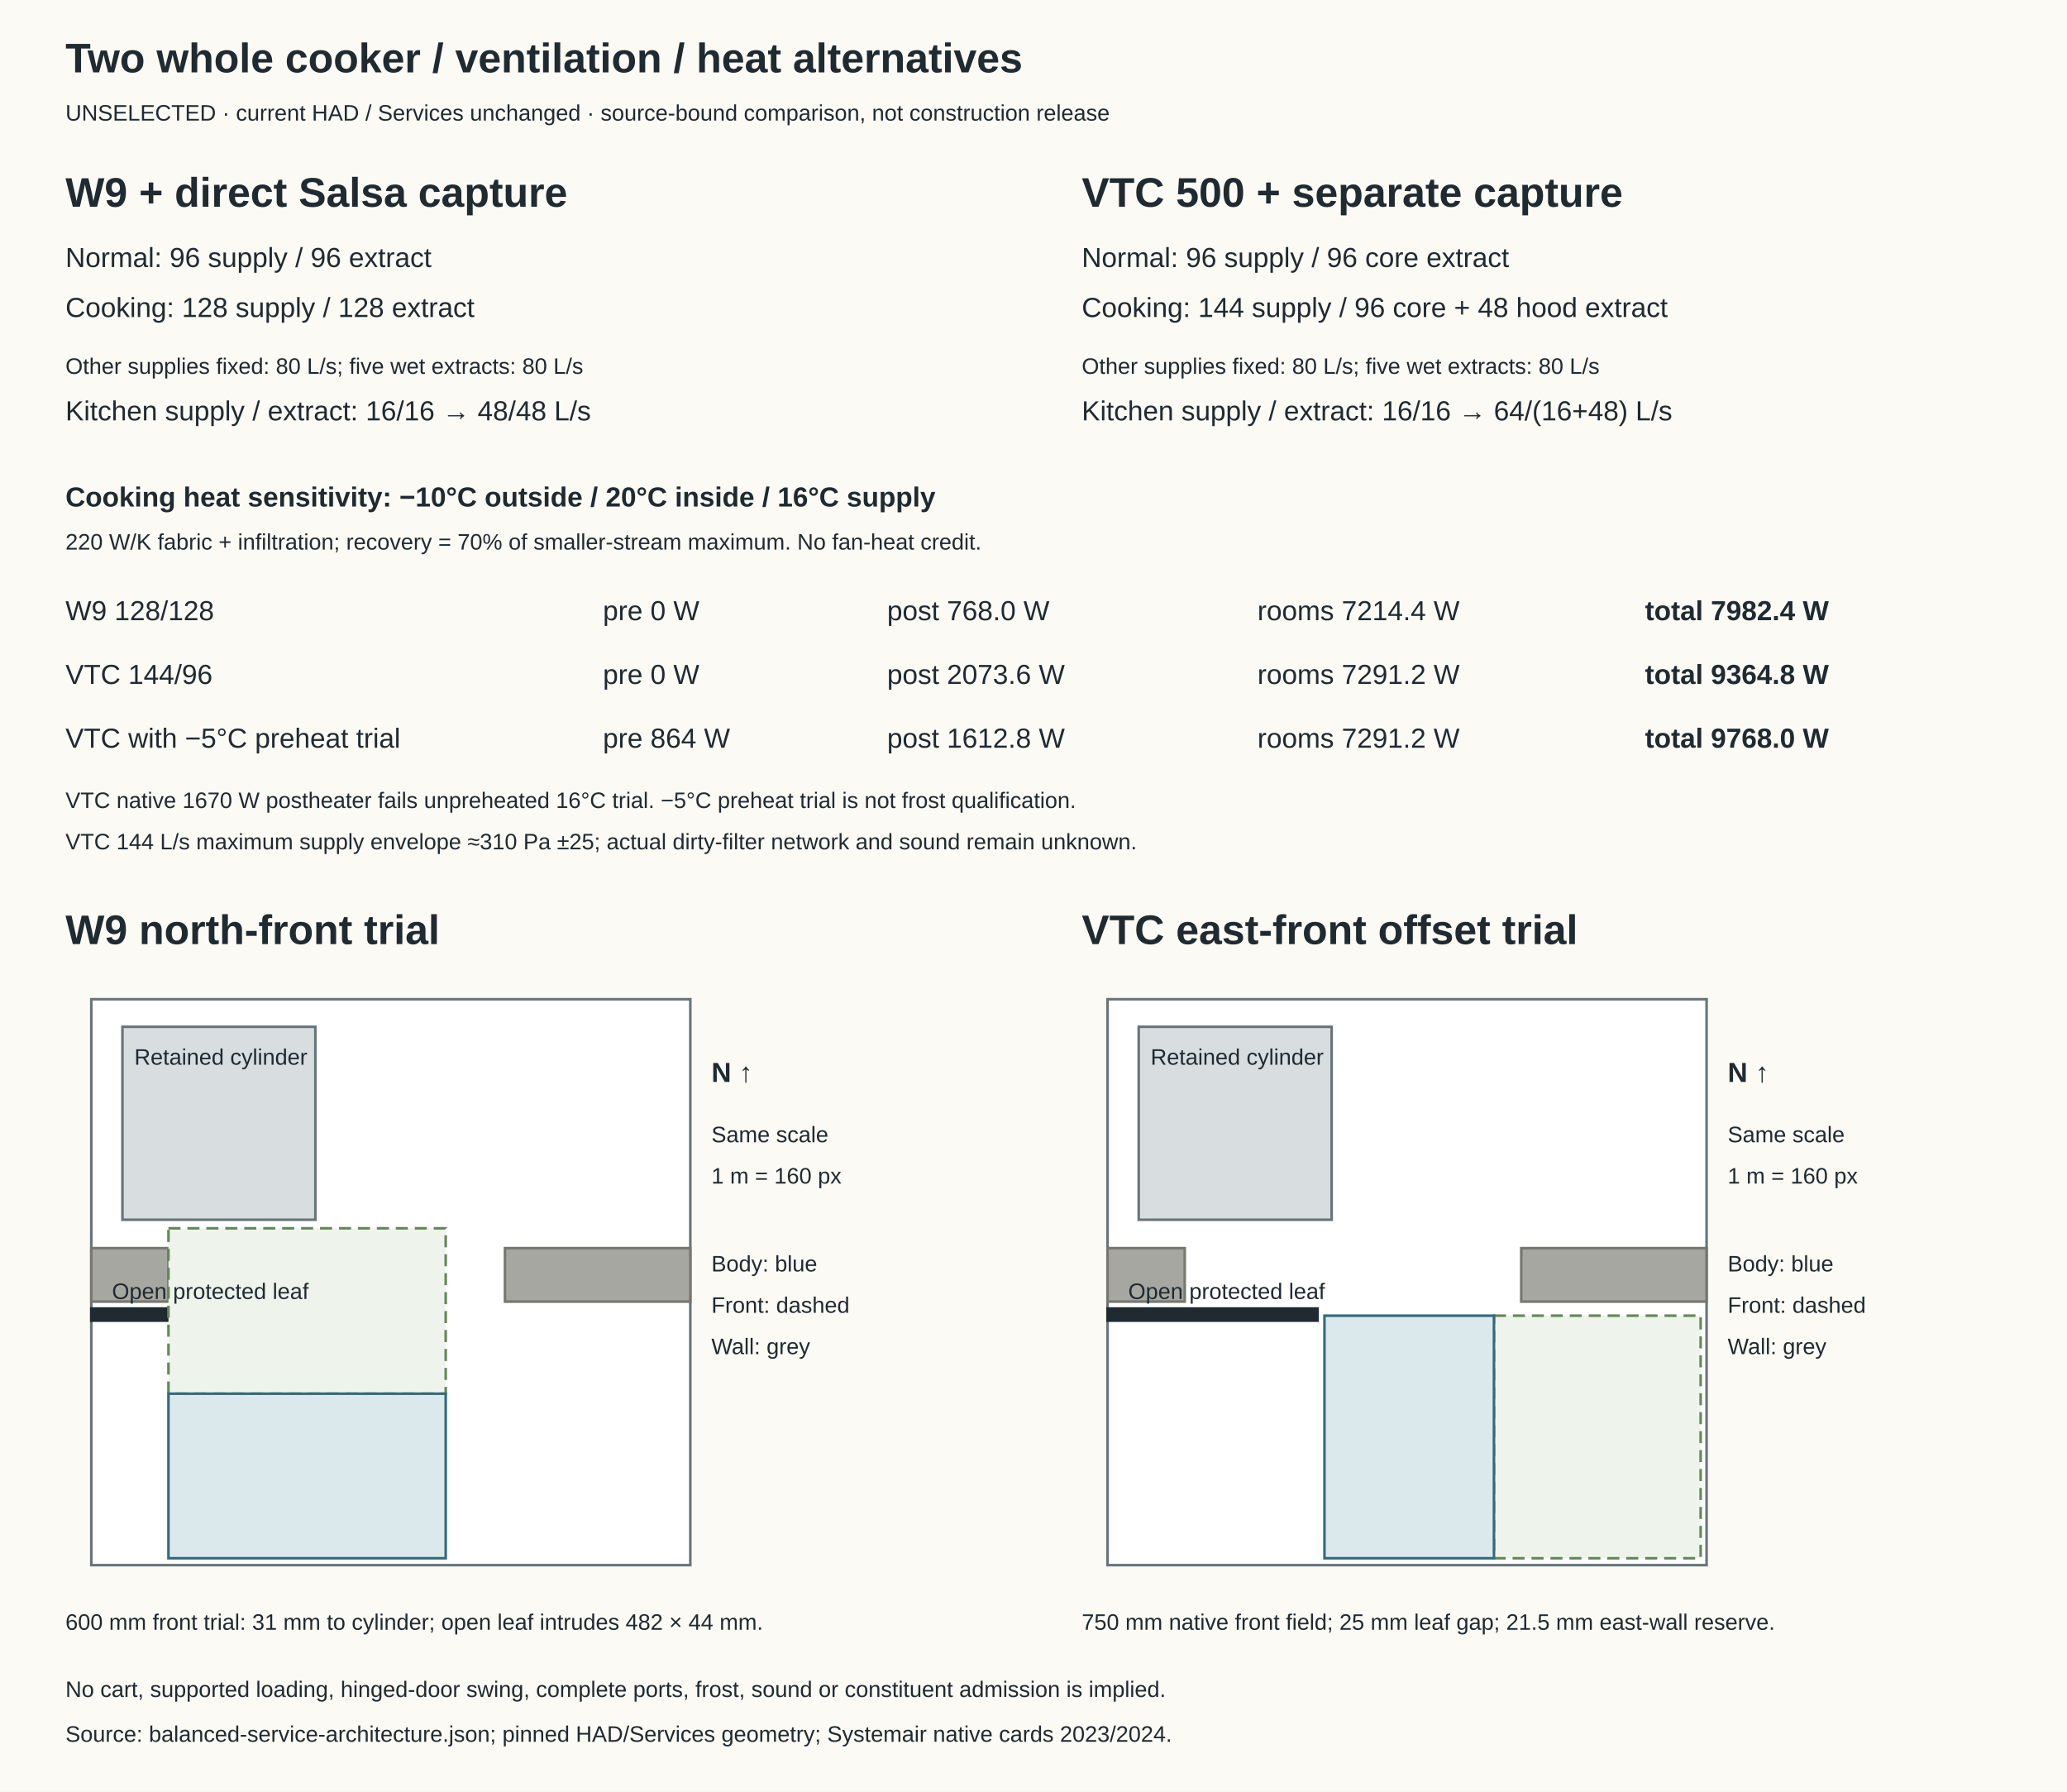
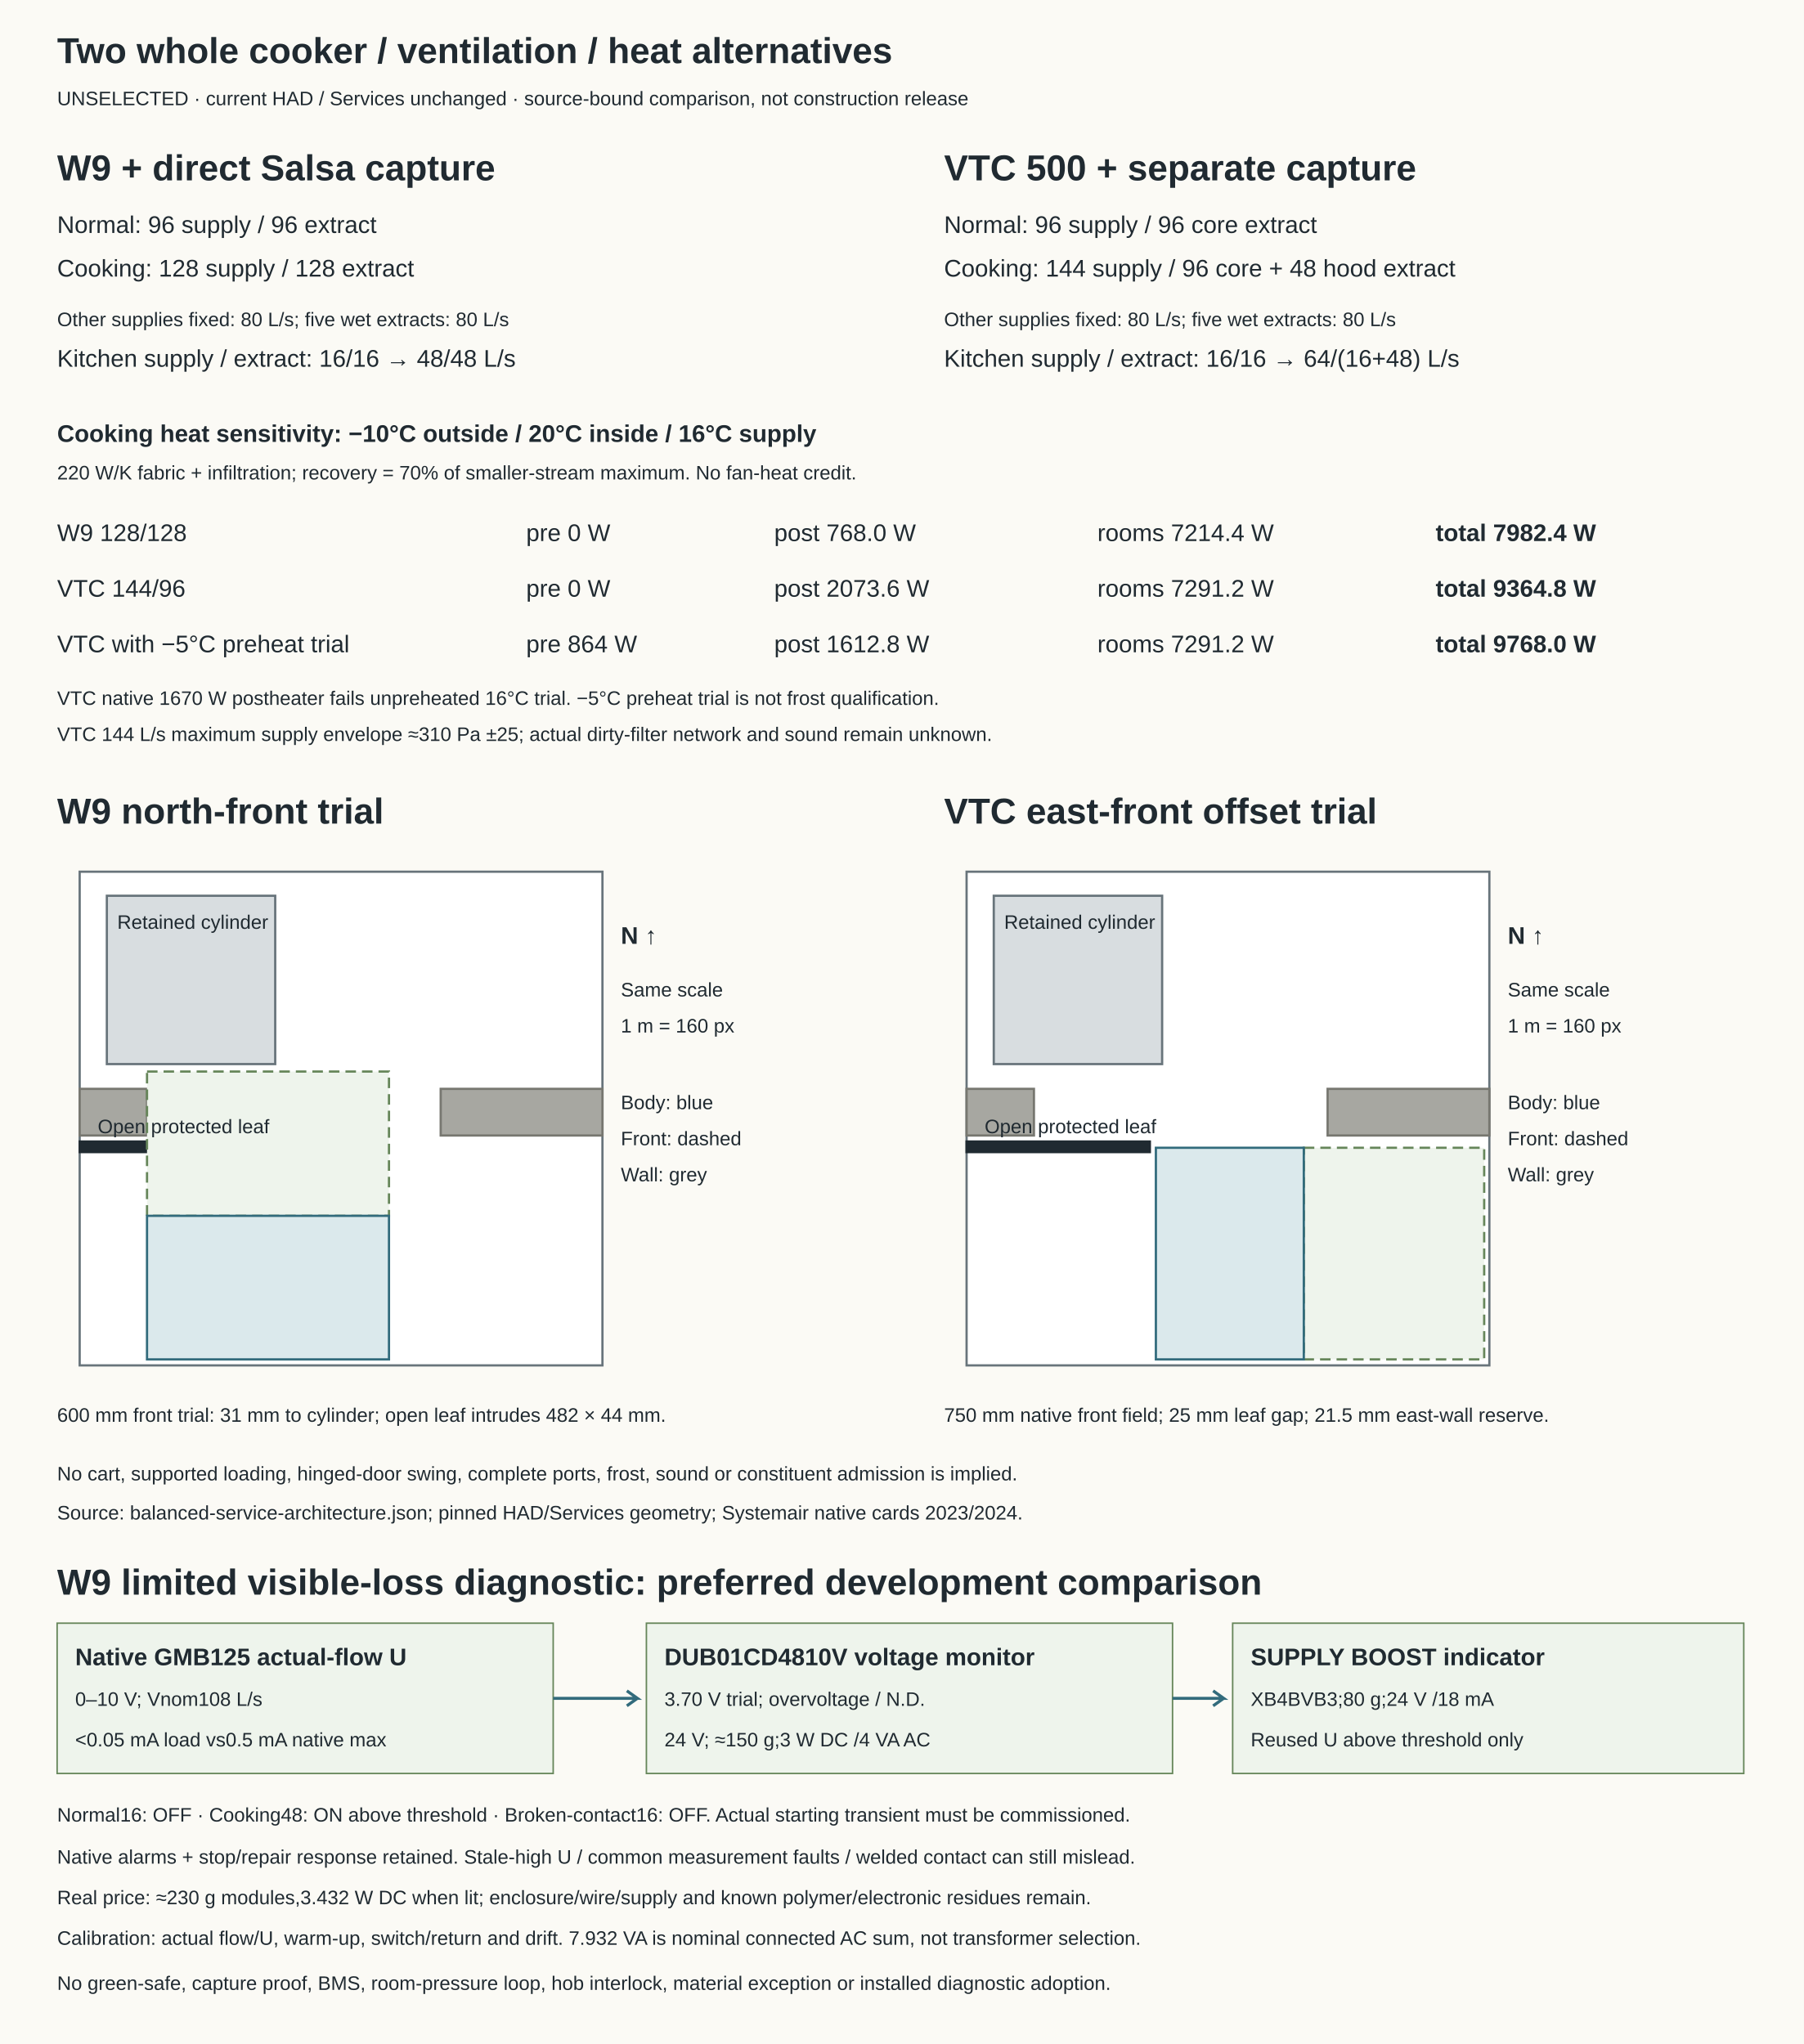
- <svg xmlns="http://www.w3.org/2000/svg" width="1200" height="1040" viewBox="0 0 1200 1040">
-   <rect width="1200" height="1040" fill="#fbfaf5" />
+ <svg xmlns="http://www.w3.org/2000/svg" width="1200" height="1360" viewBox="0 0 1200 1360">
+   <rect width="1200" height="1360" fill="#fbfaf5" />
  <style>text{font-family:Arial,sans-serif;fill:#202a31;font-size:16px}.h{font-size:24px;font-weight:700}.s{font-size:13px}.b{font-weight:700}</style>
  <text x="38" y="42" class="h">Two whole cooker / ventilation / heat alternatives</text>
  <text x="38" y="70" class="s">UNSELECTED · current HAD / Services unchanged · source-bound comparison, not construction release</text>
  <text x="38" y="120" class="h">W9 + direct Salsa capture</text>
  <text x="38" y="155" class="">Normal: 96 supply / 96 extract</text>
  <text x="38" y="184" class="">Cooking: 128 supply / 128 extract</text>
  <text x="38" y="217" class="s">Other supplies fixed: 80 L/s; five wet extracts: 80 L/s</text>
  <text x="38" y="244" class="">Kitchen supply / extract: 16/16 → 48/48 L/s</text>
  <text x="628" y="120" class="h">VTC 500 + separate capture</text>
  <text x="628" y="155" class="">Normal: 96 supply / 96 core extract</text>
  <text x="628" y="184" class="">Cooking: 144 supply / 96 core + 48 hood extract</text>
  <text x="628" y="217" class="s">Other supplies fixed: 80 L/s; five wet extracts: 80 L/s</text>
  <text x="628" y="244" class="">Kitchen supply / extract: 16/16 → 64/(16+48) L/s</text>
  <text x="38" y="294" class="b">Cooking heat sensitivity: −10°C outside / 20°C inside / 16°C supply</text>
  <text x="38" y="319" class="s">220 W/K fabric + infiltration; recovery = 70% of smaller-stream maximum. No fan-heat credit.</text>
  <text x="38" y="360" class="">W9 128/128</text>
  <text x="350" y="360" class="">pre 0 W</text>
  <text x="515" y="360" class="">post 768.0 W</text>
  <text x="730" y="360" class="">rooms 7214.4 W</text>
  <text x="955" y="360" class="b">total 7982.4 W</text>
  <text x="38" y="397" class="">VTC 144/96</text>
  <text x="350" y="397" class="">pre 0 W</text>
  <text x="515" y="397" class="">post 2073.6 W</text>
  <text x="730" y="397" class="">rooms 7291.2 W</text>
  <text x="955" y="397" class="b">total 9364.8 W</text>
  <text x="38" y="434" class="">VTC with −5°C preheat trial</text>
  <text x="350" y="434" class="">pre 864 W</text>
  <text x="515" y="434" class="">post 1612.8 W</text>
  <text x="730" y="434" class="">rooms 7291.2 W</text>
  <text x="955" y="434" class="b">total 9768.0 W</text>
  <text x="38" y="469" class="s">VTC native 1670 W postheater fails unpreheated 16°C trial. −5°C preheat trial is not frost qualification.</text>
  <text x="38" y="493" class="s">VTC 144 L/s maximum supply envelope ≈310 Pa ±25; actual dirty-filter network and sound remain unknown.</text>
  <text x="38" y="548" class="h">W9 north-front trial</text>
  <rect x="53.00" y="580.00" width="347.76" height="328.48" fill="#ffffff" stroke="#68747b" stroke-width="1.5" />
  <rect x="53.00" y="724.48" width="44.80" height="31.04" fill="#a7a7a1" stroke="#777770" stroke-width="1.5" />
  <rect x="293.16" y="724.48" width="107.60" height="31.04" fill="#a7a7a1" stroke="#777770" stroke-width="1.5" />
  <rect x="71.08" y="596.00" width="112.00" height="112.00" fill="#d8dde0" stroke="#68747b" stroke-width="1.5" />
  <rect x="53.00" y="759.52" width="121.92" height="7.04" fill="#202a31" stroke="#202a31" stroke-width="1.5" />
  <rect x="97.80" y="712.96" width="160.96" height="96.00" fill="#eef4ec" stroke="#66865a" stroke-width="1.5" stroke-dasharray="7 4" />
  <rect x="97.80" y="808.96" width="160.96" height="95.52" fill="#dbe9ec" stroke="#326b7c" stroke-width="1.5" />
  <text x="78" y="618" class="s">Retained cylinder</text>
  <text x="65" y="754" class="s">Open protected leaf</text>
  <text x="413" y="628" class="b">N ↑</text>
  <text x="413" y="663" class="s">Same scale</text>
  <text x="413" y="687" class="s">1 m = 160 px</text>
  <text x="413" y="738" class="s">Body: blue</text>
  <text x="413" y="762" class="s">Front: dashed</text>
  <text x="413" y="786" class="s">Wall: grey</text>
  <text x="38" y="946" class="s">600 mm front trial: 31 mm to cylinder; open leaf intrudes 482 × 44 mm.</text>
  <text x="628" y="548" class="h">VTC east-front offset trial</text>
  <rect x="643.00" y="580.00" width="347.76" height="328.48" fill="#ffffff" stroke="#68747b" stroke-width="1.5" />
  <rect x="643.00" y="724.48" width="44.80" height="31.04" fill="#a7a7a1" stroke="#777770" stroke-width="1.5" />
  <rect x="883.16" y="724.48" width="107.60" height="31.04" fill="#a7a7a1" stroke="#777770" stroke-width="1.5" />
  <rect x="661.08" y="596.00" width="112.00" height="112.00" fill="#d8dde0" stroke="#68747b" stroke-width="1.5" />
  <rect x="643.00" y="759.52" width="121.92" height="7.04" fill="#202a31" stroke="#202a31" stroke-width="1.5" />
  <rect x="867.32" y="763.68" width="120.00" height="140.80" fill="#eef4ec" stroke="#66865a" stroke-width="1.5" stroke-dasharray="7 4" />
  <rect x="768.92" y="763.68" width="98.40" height="140.80" fill="#dbe9ec" stroke="#326b7c" stroke-width="1.5" />
  <text x="668" y="618" class="s">Retained cylinder</text>
  <text x="655" y="754" class="s">Open protected leaf</text>
  <text x="1003" y="628" class="b">N ↑</text>
  <text x="1003" y="663" class="s">Same scale</text>
  <text x="1003" y="687" class="s">1 m = 160 px</text>
  <text x="1003" y="738" class="s">Body: blue</text>
  <text x="1003" y="762" class="s">Front: dashed</text>
  <text x="1003" y="786" class="s">Wall: grey</text>
  <text x="628" y="946" class="s">750 mm native front field; 25 mm leaf gap; 21.5 mm east-wall reserve.</text>
  <text x="38" y="985" class="s">No cart, supported loading, hinged-door swing, complete ports, frost, sound or constituent admission is implied.</text>
  <text x="38" y="1011" class="s">Source: balanced-service-architecture.json; pinned HAD/Services geometry; Systemair native cards 2023/2024.</text>
+   <text x="38" y="1061" class="h">W9 limited visible-loss diagnostic: preferred development comparison</text>
+   <rect x="38" y="1080" width="330" height="100" fill="#eef4ec" stroke="#66865a" />
+   <text x="50" y="1108" class="b">Native GMB125 actual-flow U</text>
+   <text x="50" y="1135" class="s">0–10 V; Vnom108 L/s</text>
+   <text x="50" y="1162" class="s">&lt;0.05 mA load vs0.5 mA native max</text>
+   <rect x="430" y="1080" width="350" height="100" fill="#eef4ec" stroke="#66865a" />
+   <text x="442" y="1108" class="b">DUB01CD4810V voltage monitor</text>
+   <text x="442" y="1135" class="s">3.70 V trial; overvoltage / N.D.</text>
+   <text x="442" y="1162" class="s">24 V; ≈150 g;3 W DC /4 VA AC</text>
+   <rect x="820" y="1080" width="340" height="100" fill="#eef4ec" stroke="#66865a" />
+   <text x="832" y="1108" class="b">SUPPLY BOOST indicator</text>
+   <text x="832" y="1135" class="s">XB4BVB3;80 g;24 V /18 mA</text>
+   <text x="832" y="1162" class="s">Reused U above threshold only</text>
+   <path d="M368 1130 H424 l-7 -5 m7 5 l-7 5" fill="none" stroke="#326b7c" stroke-width="2" />
+   <path d="M780 1130 H814 l-7 -5 m7 5 l-7 5" fill="none" stroke="#326b7c" stroke-width="2" />
+   <text x="38" y="1212" class="s">Normal16: OFF · Cooking48: ON above threshold · Broken-contact16: OFF. Actual starting transient must be commissioned.</text>
+   <text x="38" y="1240" class="s">Native alarms + stop/repair response retained. Stale-high U / common measurement faults / welded contact can still mislead.</text>
+   <text x="38" y="1267" class="s">Real price: ≈230 g modules,3.432 W DC when lit; enclosure/wire/supply and known polymer/electronic residues remain.</text>
+   <text x="38" y="1294" class="s">Calibration: actual flow/U, warm-up, switch/return and drift. 7.932 VA is nominal connected AC sum, not transformer selection.</text>
+   <text x="38" y="1324" class="s">No green-safe, capture proof, BMS, room-pressure loop, hob interlock, material exception or installed diagnostic adoption.</text>
</svg>
